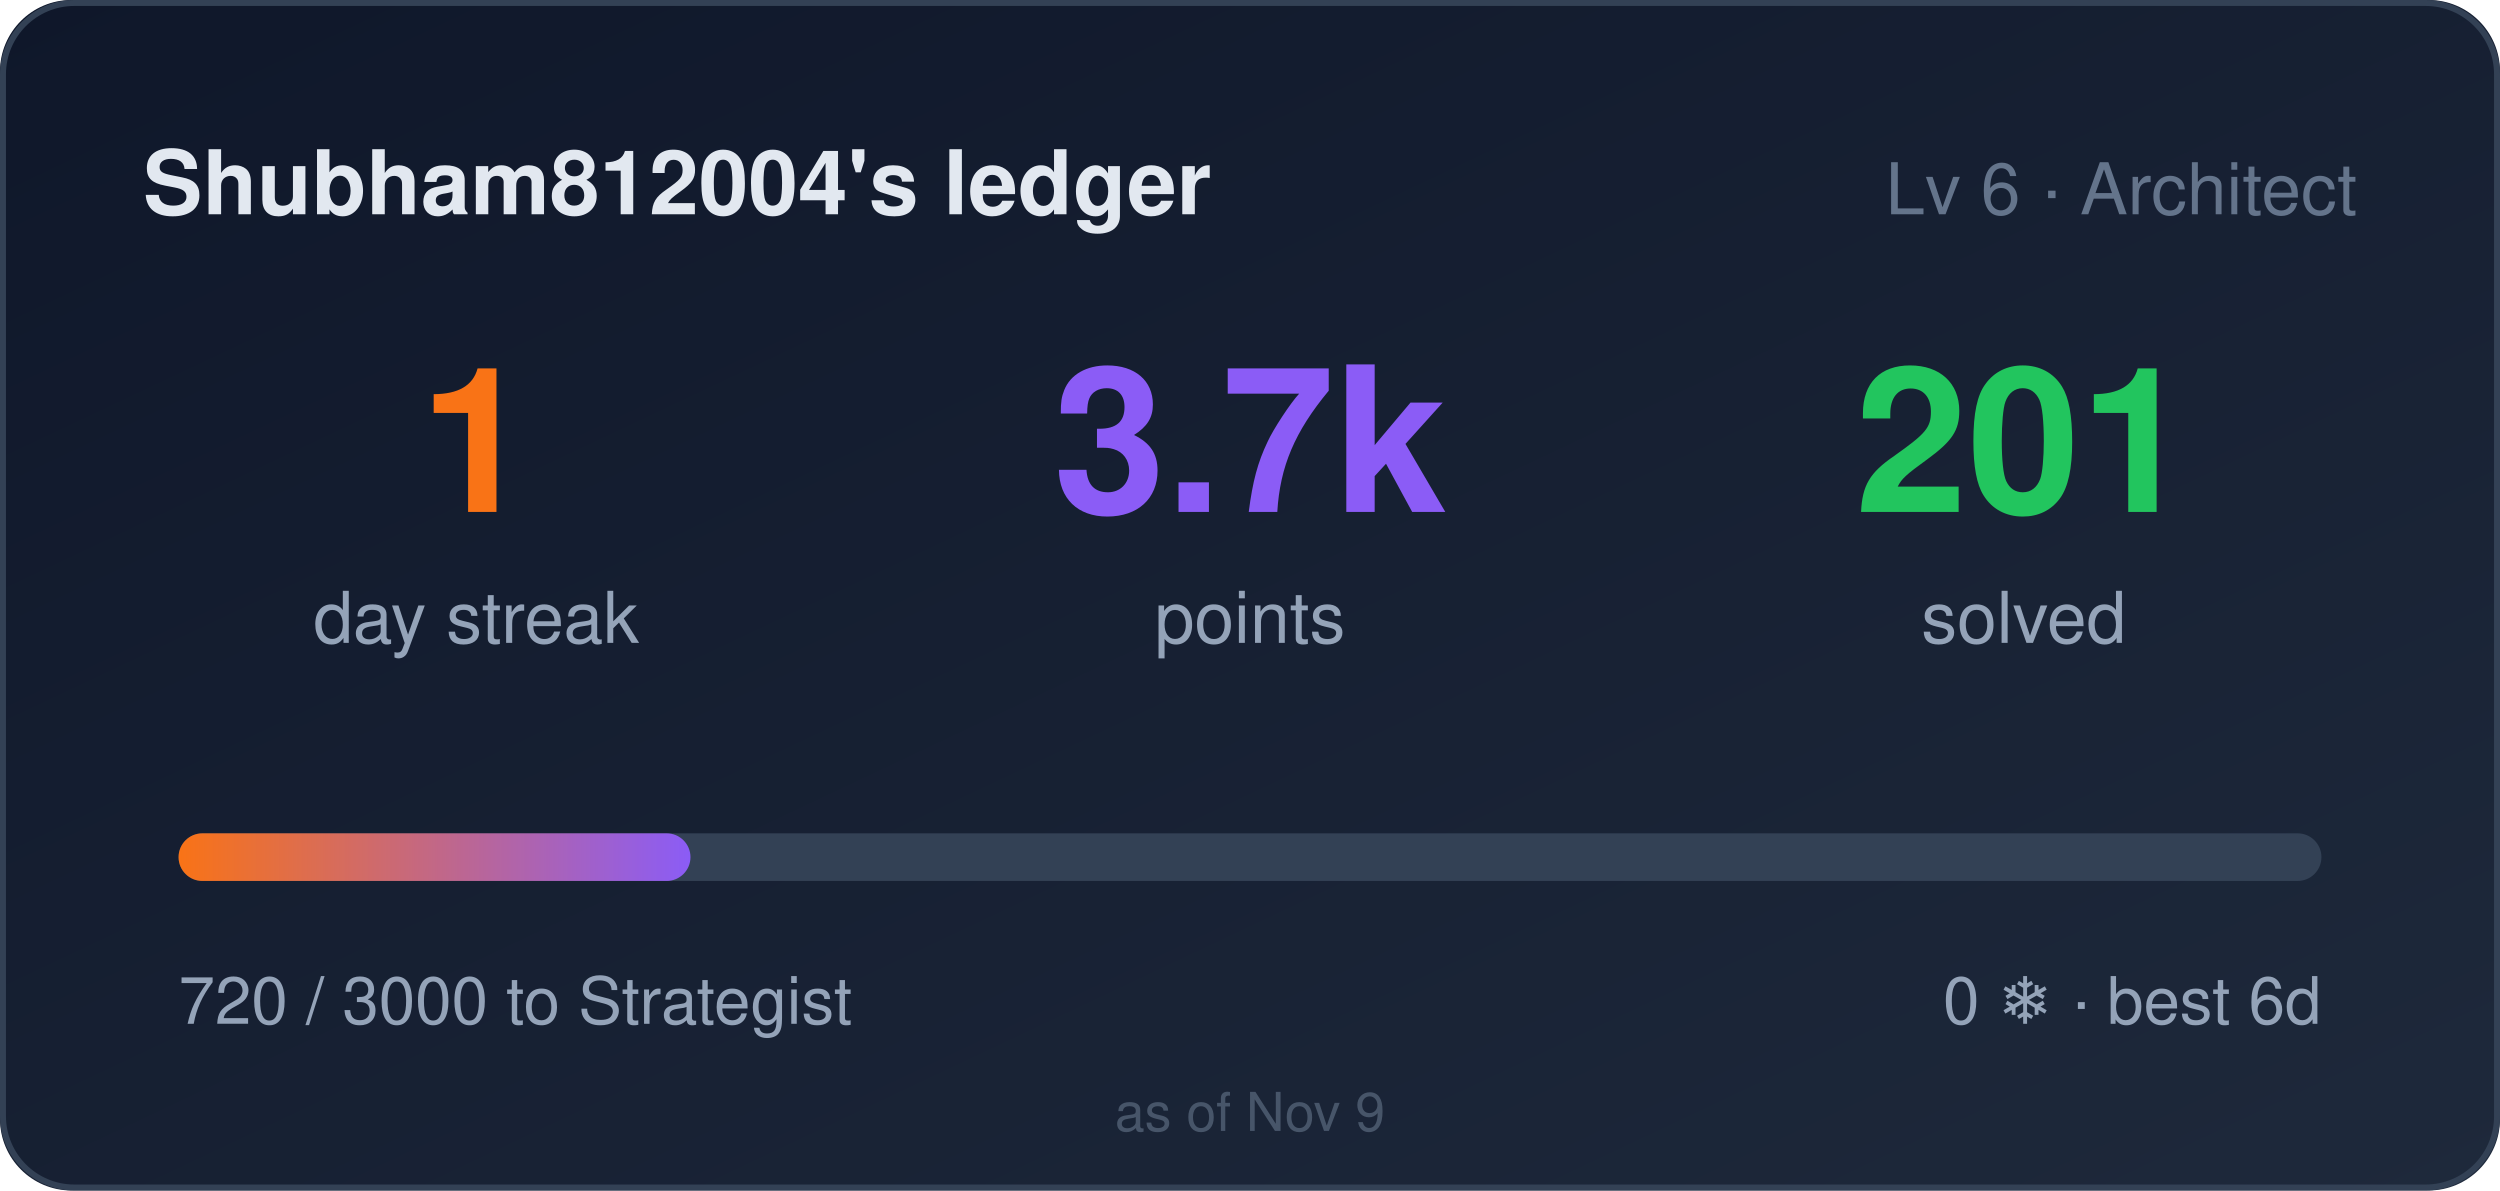
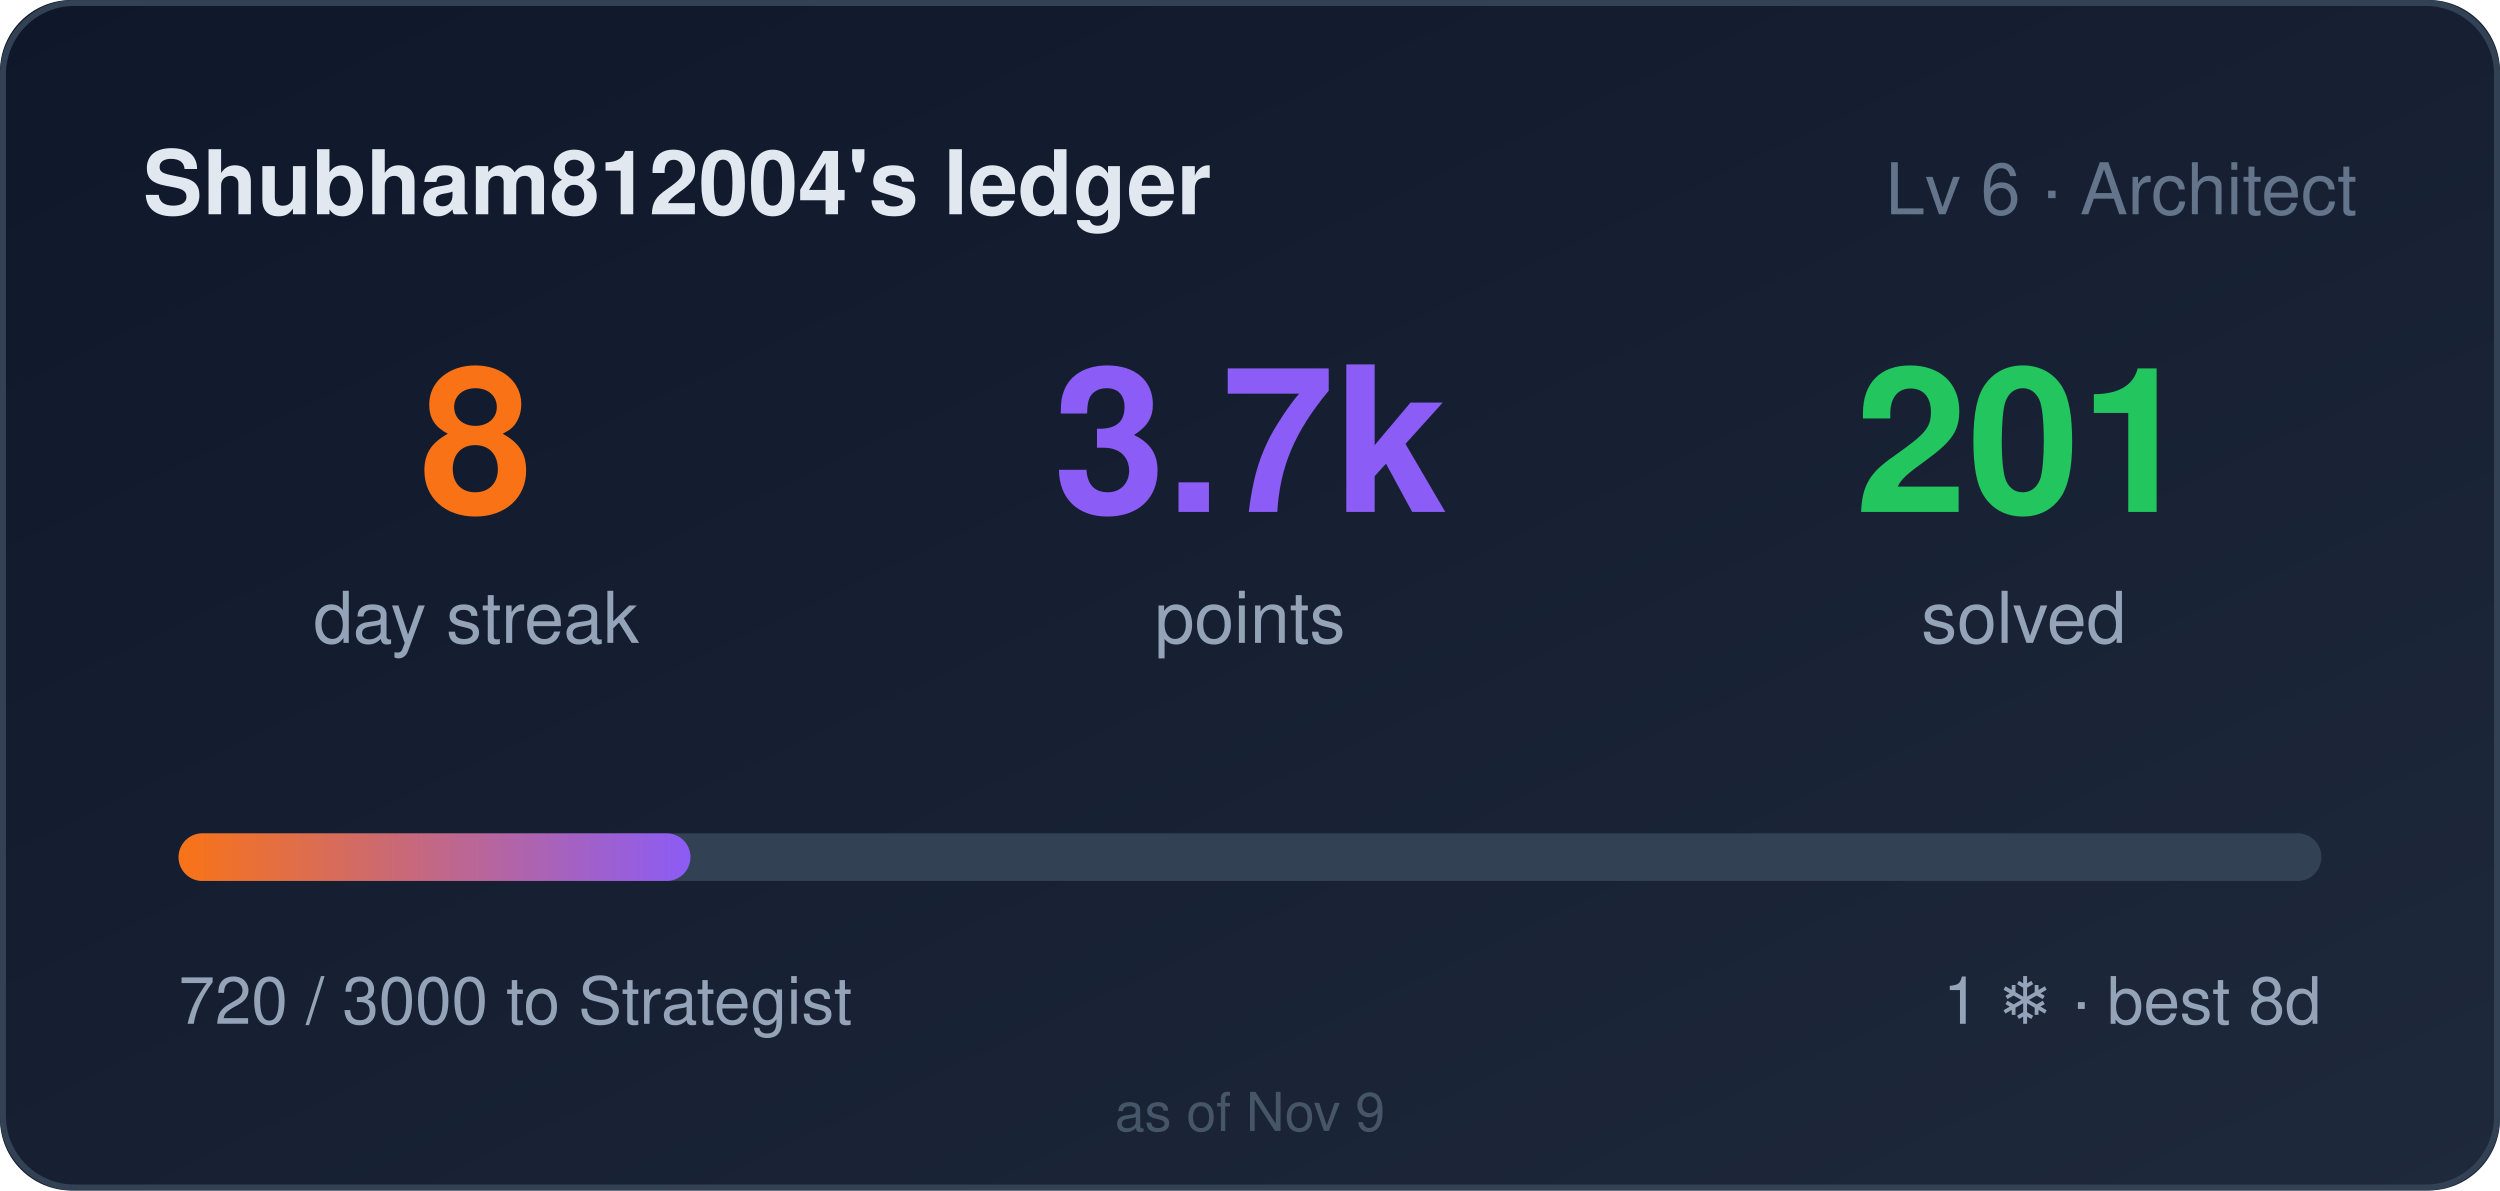
- <svg xmlns="http://www.w3.org/2000/svg" width="420" height="200" role="img" aria-label="Shubham812004's ledger: 1 day streak, 3720 points">
+ <svg xmlns="http://www.w3.org/2000/svg" width="420" height="200" role="img" aria-label="Shubham812004's ledger: 8 day streak, 3720 points">
  <style>
    .bar,.n{transform-box:fill-box}
    .bar{transform-origin:left center}
    @media (prefers-reduced-motion: no-preference){
      .bar{animation:cl-grow .9s cubic-bezier(.22,1,.36,1) both}
      .n{animation:cl-rise .5s ease-out both}
      .n2{animation-delay:.08s}
      .n3{animation-delay:.16s}
    }
    @keyframes cl-grow{from{transform:scaleX(0)}to{transform:scaleX(1)}}
    @keyframes cl-rise{from{opacity:0;transform:translateY(6px)}to{opacity:1;transform:none}}
  </style>
  <defs>
    <linearGradient id="bg" x1="0" y1="0" x2="1" y2="1">
      <stop offset="0" stop-color="#0f172a" />
      <stop offset="1" stop-color="#1e293b" />
    </linearGradient>
    <linearGradient id="bar" x1="0" y1="0" x2="1" y2="0">
      <stop offset="0" stop-color="#f97316" />
      <stop offset="1" stop-color="#8b5cf6" />
    </linearGradient>
  </defs>
  <rect width="420" height="200" rx="12" fill="url(#bg)" />
  <rect x="0.5" y="0.5" width="419" height="199" rx="12" fill="none" stroke="#334155" />
  <text x="24" y="36" fill="#e2e8f0" font-size="15" font-weight="600" font-family="Segoe UI,Helvetica,Arial,sans-serif">Shubham812004's ledger</text>
  <text x="396" y="36" fill="#64748b" font-size="12" text-anchor="end" font-family="Segoe UI,Helvetica,Arial,sans-serif">Lv 6 · Architect</text>
  <g font-family="Segoe UI,Helvetica,Arial,sans-serif">
-     <text class="n n1" x="80" y="86" fill="#f97316" font-size="34" font-weight="700" text-anchor="middle">1</text>
+     <text class="n n1" x="80" y="86" fill="#f97316" font-size="34" font-weight="700" text-anchor="middle">8</text>
    <text x="80" y="108" fill="#94a3b8" font-size="12" text-anchor="middle">day streak</text>
    <text class="n n2" x="210" y="86" fill="#8b5cf6" font-size="34" font-weight="700" text-anchor="middle">3.7k</text>
    <text x="210" y="108" fill="#94a3b8" font-size="12" text-anchor="middle">points</text>
    <text class="n n3" x="340" y="86" fill="#22c55e" font-size="34" font-weight="700" text-anchor="middle">201</text>
    <text x="340" y="108" fill="#94a3b8" font-size="12" text-anchor="middle">solved</text>
  </g>
  <rect x="30" y="140" width="360" height="8" rx="4" fill="#334155" />
  <rect class="bar" x="30" y="140" width="86" height="8" rx="4" fill="url(#bar)" />
  <text x="30" y="172" fill="#94a3b8" font-size="11" font-family="Segoe UI,Helvetica,Arial,sans-serif">720 / 3000 to Strategist</text>
-   <text x="390" y="172" fill="#94a3b8" font-size="11" text-anchor="end" font-family="Segoe UI,Helvetica,Arial,sans-serif">0 ❄ · best 6d</text>
+   <text x="390" y="172" fill="#94a3b8" font-size="11" text-anchor="end" font-family="Segoe UI,Helvetica,Arial,sans-serif">1 ❄ · best 8d</text>
  <text x="210" y="190" fill="#475569" font-size="9" text-anchor="middle" font-family="Segoe UI,Helvetica,Arial,sans-serif">as of Nov 9</text>
</svg>
